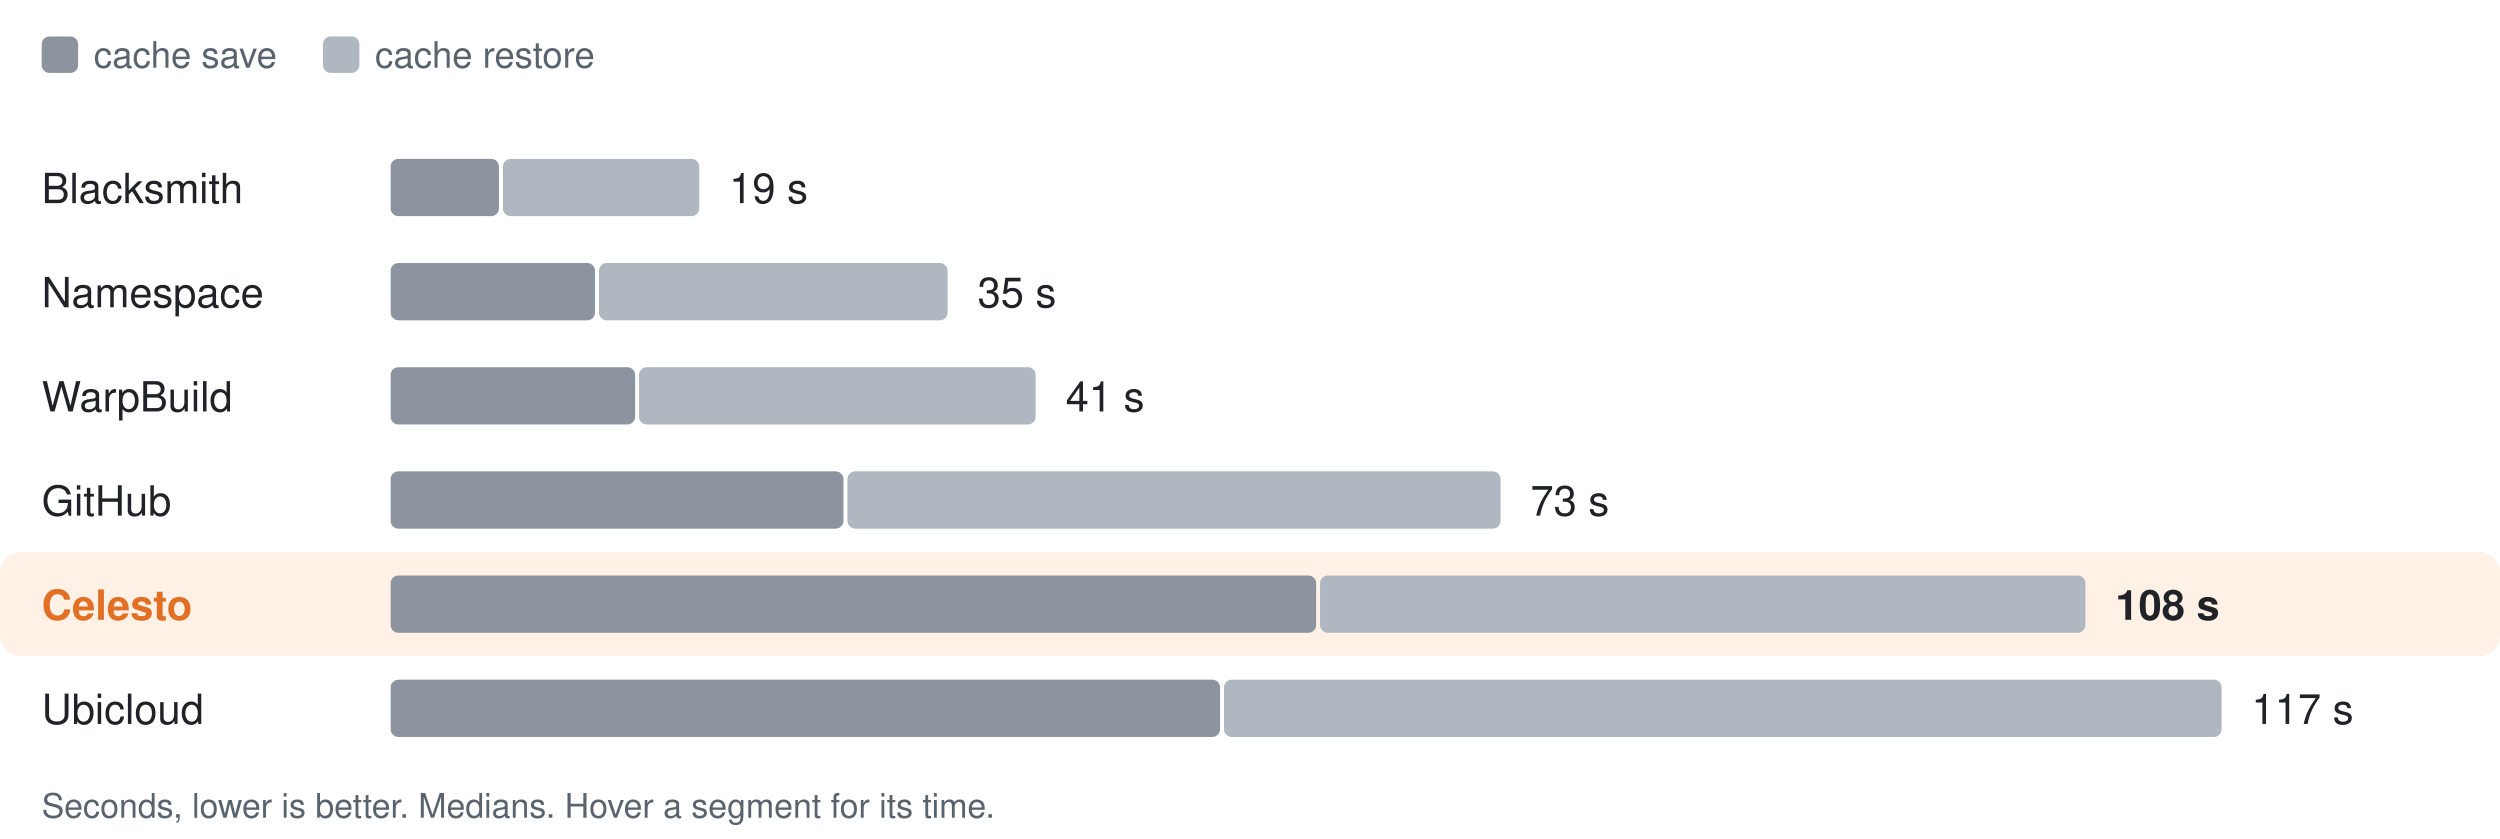
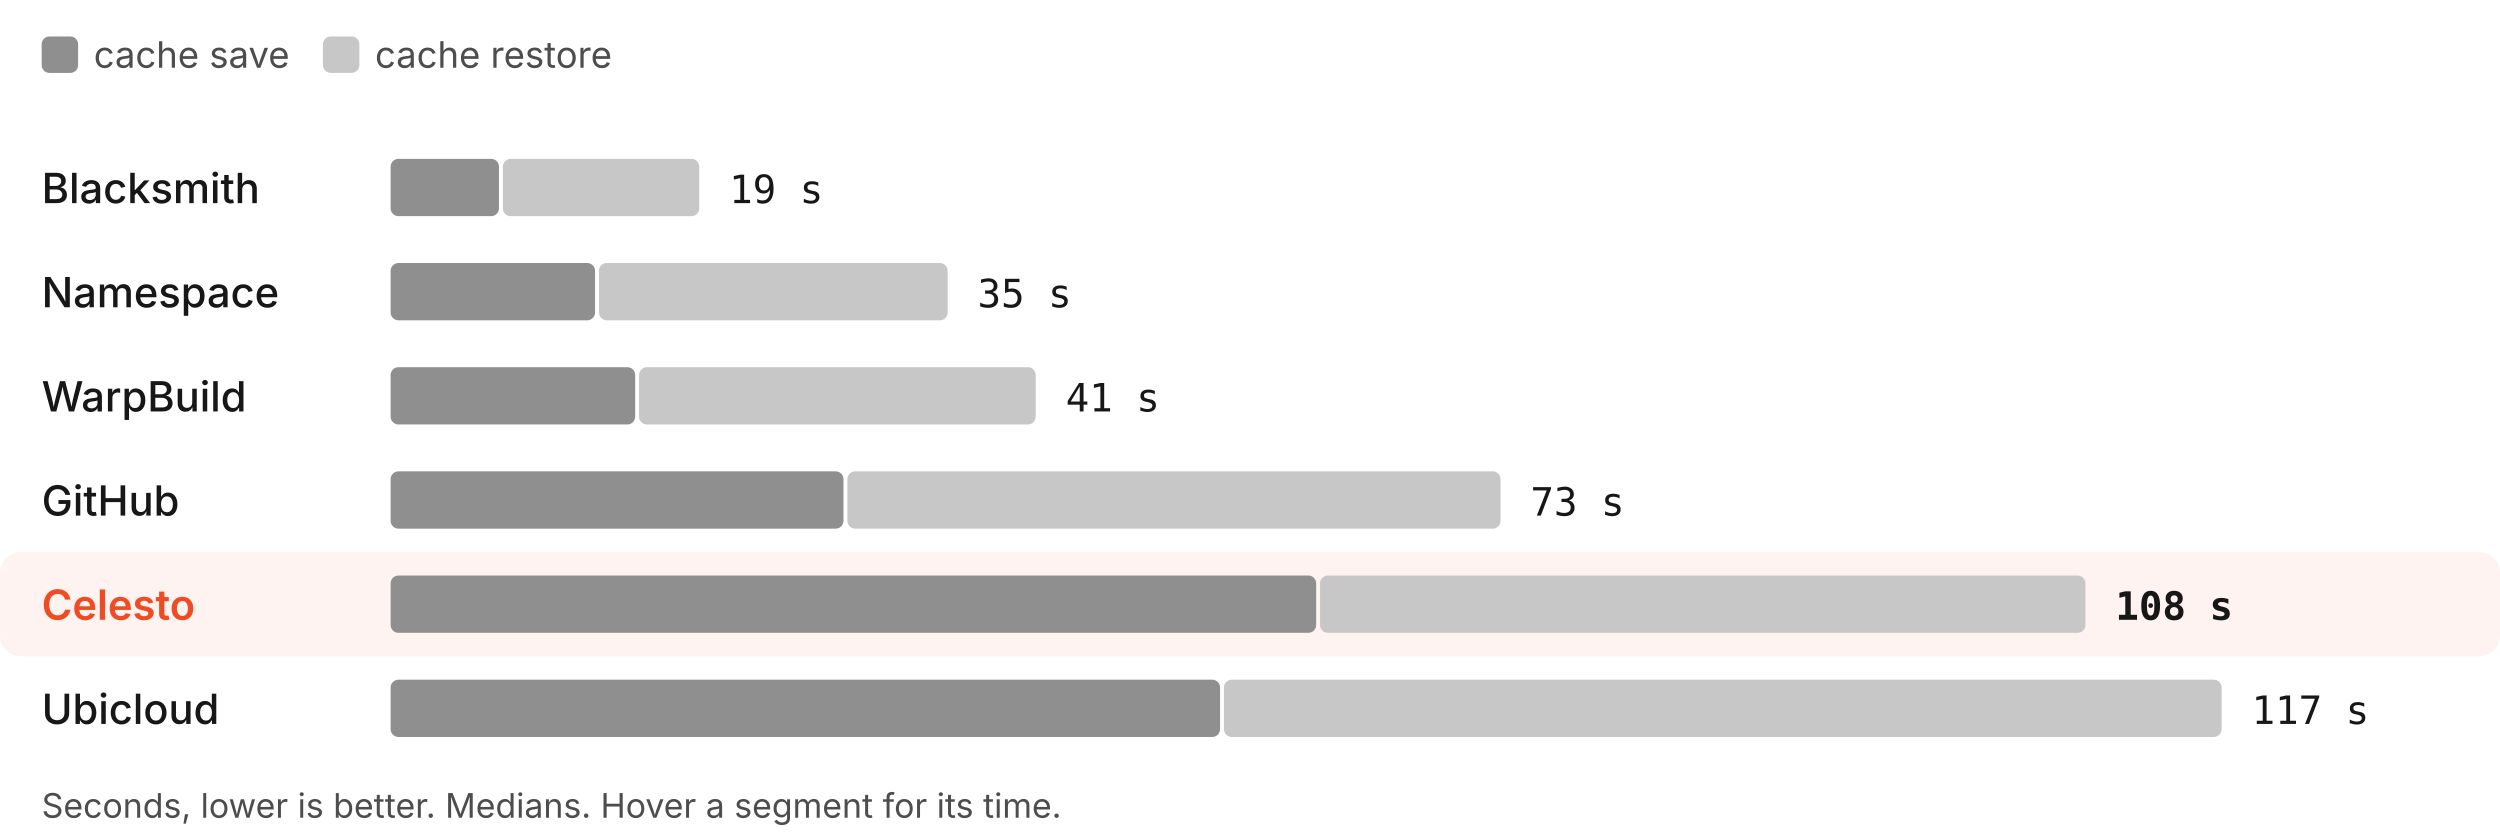
- <svg xmlns="http://www.w3.org/2000/svg" viewBox="0 0 960 322" font-family="-apple-system,BlinkMacSystemFont,Segoe UI,Helvetica,Arial,sans-serif">
-   <style>.t{fill:#1f2328}.m{fill:#59636e}.hl{fill:#fff1e5}</style>
-   <rect x="16" y="14" width="14" height="14" rx="3" fill="#8c959f" />
+ <svg xmlns="http://www.w3.org/2000/svg" viewBox="0 0 960 322" font-family="Geist,Inter,-apple-system,BlinkMacSystemFont,Segoe UI,sans-serif">
+   <style>.t{fill:#171717}.m{fill:#4d4d4d}.hl{fill:#F04C24;fill-opacity:.07}.n{fill:#8f8f8f;fill-opacity:.12}</style>
+   <rect x="16" y="14" width="14" height="14" rx="3" fill="#8f8f8f" />
  <text x="36" y="26" font-size="14" class="m">cache save</text>
-   <rect x="124" y="14" width="14" height="14" rx="3" fill="#afb8c1" />
+   <rect x="124" y="14" width="14" height="14" rx="3" fill="#c7c7c7" />
  <text x="144" y="26" font-size="14" class="m">cache restore</text>
  <text x="16" y="78" font-size="16" font-weight="500" class="t">Blacksmith</text>
-   <rect x="150.0" y="61" width="41.6" height="22" rx="3" fill="#8c959f" />
-   <rect x="193.1" y="61" width="75.4" height="22" rx="3" fill="#afb8c1" />
-   <text x="280" y="78" font-size="16" font-weight="500" class="t">19 s</text>
+   <rect x="150.0" y="61" width="41.6" height="22" rx="3" fill="#8f8f8f" />
+   <rect x="193.1" y="61" width="75.4" height="22" rx="3" fill="#c7c7c7" />
+   <text x="280" y="78" font-size="15" font-weight="400" font-family="Geist Mono,SFMono-Regular,Menlo,Consolas,monospace" class="t">19 s</text>
  <text x="16" y="118" font-size="16" font-weight="500" class="t">Namespace</text>
-   <rect x="150.0" y="101" width="78.5" height="22" rx="3" fill="#8c959f" />
-   <rect x="230.0" y="101" width="133.9" height="22" rx="3" fill="#afb8c1" />
-   <text x="375.385" y="118" font-size="16" font-weight="500" class="t">35 s</text>
+   <rect x="150.0" y="101" width="78.5" height="22" rx="3" fill="#8f8f8f" />
+   <rect x="230.0" y="101" width="133.9" height="22" rx="3" fill="#c7c7c7" />
+   <text x="375.385" y="118" font-size="15" font-weight="400" font-family="Geist Mono,SFMono-Regular,Menlo,Consolas,monospace" class="t">35 s</text>
  <text x="16" y="158" font-size="16" font-weight="500" class="t">WarpBuild</text>
-   <rect x="150.0" y="141" width="93.9" height="22" rx="3" fill="#8c959f" />
-   <rect x="245.4" y="141" width="152.3" height="22" rx="3" fill="#afb8c1" />
-   <text x="409.231" y="158" font-size="16" font-weight="500" class="t">41 s</text>
+   <rect x="150.0" y="141" width="93.9" height="22" rx="3" fill="#8f8f8f" />
+   <rect x="245.4" y="141" width="152.3" height="22" rx="3" fill="#c7c7c7" />
+   <text x="409.231" y="158" font-size="15" font-weight="400" font-family="Geist Mono,SFMono-Regular,Menlo,Consolas,monospace" class="t">41 s</text>
  <text x="16" y="198" font-size="16" font-weight="500" class="t">GitHub</text>
-   <rect x="150.0" y="181" width="173.9" height="22" rx="3" fill="#8c959f" />
-   <rect x="325.4" y="181" width="250.8" height="22" rx="3" fill="#afb8c1" />
-   <text x="587.692" y="198" font-size="16" font-weight="500" class="t">73 s</text>
+   <rect x="150.0" y="181" width="173.9" height="22" rx="3" fill="#8f8f8f" />
+   <rect x="325.4" y="181" width="250.8" height="22" rx="3" fill="#c7c7c7" />
+   <text x="587.692" y="198" font-size="15" font-weight="400" font-family="Geist Mono,SFMono-Regular,Menlo,Consolas,monospace" class="t">73 s</text>
  <rect x="0" y="212" width="960" height="40" rx="8" class="hl" />
-   <text x="16" y="238" font-size="16" font-weight="700" fill="#e16f24">Celesto</text>
-   <rect x="150.0" y="221" width="355.4" height="22" rx="3" fill="#8c959f" />
-   <rect x="506.9" y="221" width="293.9" height="22" rx="3" fill="#afb8c1" />
-   <text x="812.308" y="238" font-size="16" font-weight="700" class="t">108 s</text>
+   <text x="16" y="238" font-size="16" font-weight="600" fill="#F04C24">Celesto</text>
+   <rect x="150.0" y="221" width="355.4" height="22" rx="3" fill="#8f8f8f" />
+   <rect x="506.9" y="221" width="293.9" height="22" rx="3" fill="#c7c7c7" />
+   <text x="812.308" y="238" font-size="15" font-weight="600" font-family="Geist Mono,SFMono-Regular,Menlo,Consolas,monospace" class="t">108 s</text>
  <text x="16" y="278" font-size="16" font-weight="500" class="t">Ubicloud</text>
-   <rect x="150.0" y="261" width="318.5" height="22" rx="3" fill="#8c959f" />
-   <rect x="470.0" y="261" width="383.1" height="22" rx="3" fill="#afb8c1" />
-   <text x="864.615" y="278" font-size="16" font-weight="500" class="t">117 s</text>
+   <rect x="150.0" y="261" width="318.5" height="22" rx="3" fill="#8f8f8f" />
+   <rect x="470.0" y="261" width="383.1" height="22" rx="3" fill="#c7c7c7" />
+   <text x="864.615" y="278" font-size="15" font-weight="400" font-family="Geist Mono,SFMono-Regular,Menlo,Consolas,monospace" class="t">117 s</text>
  <text x="16" y="314" font-size="13" class="m">Seconds, lower is better. Medians. Hover a segment for its time.</text>
</svg>
